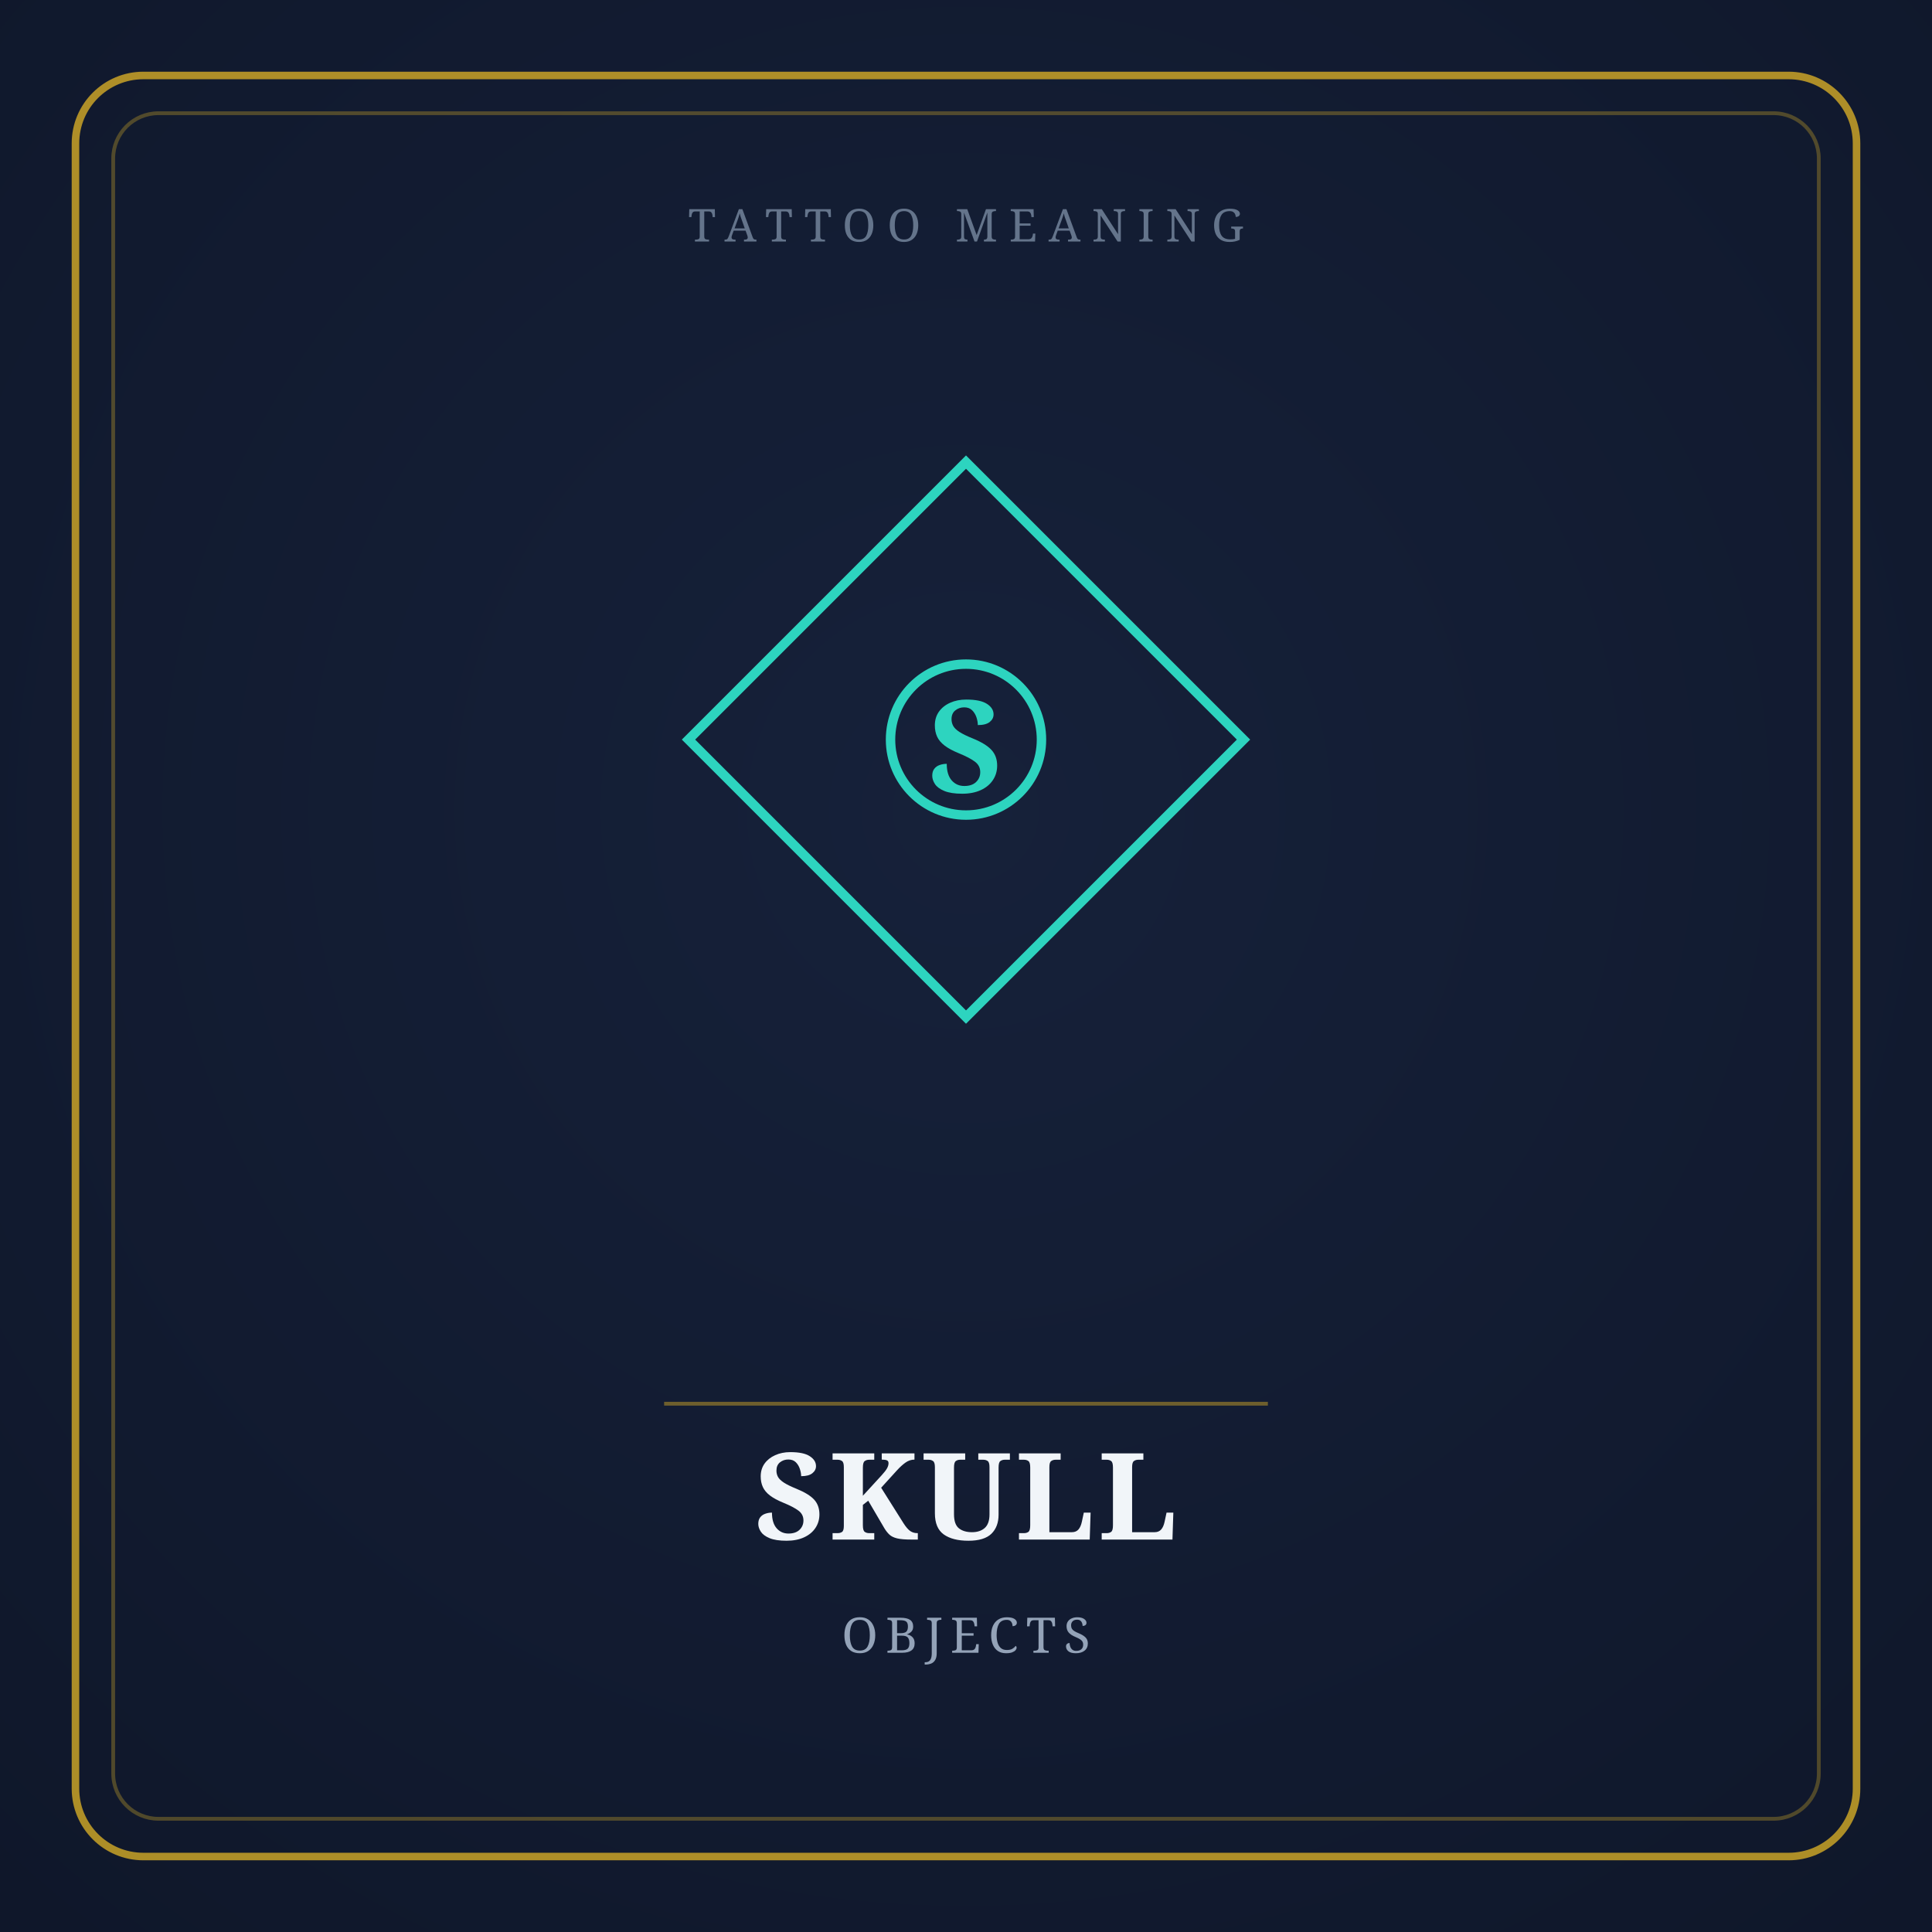
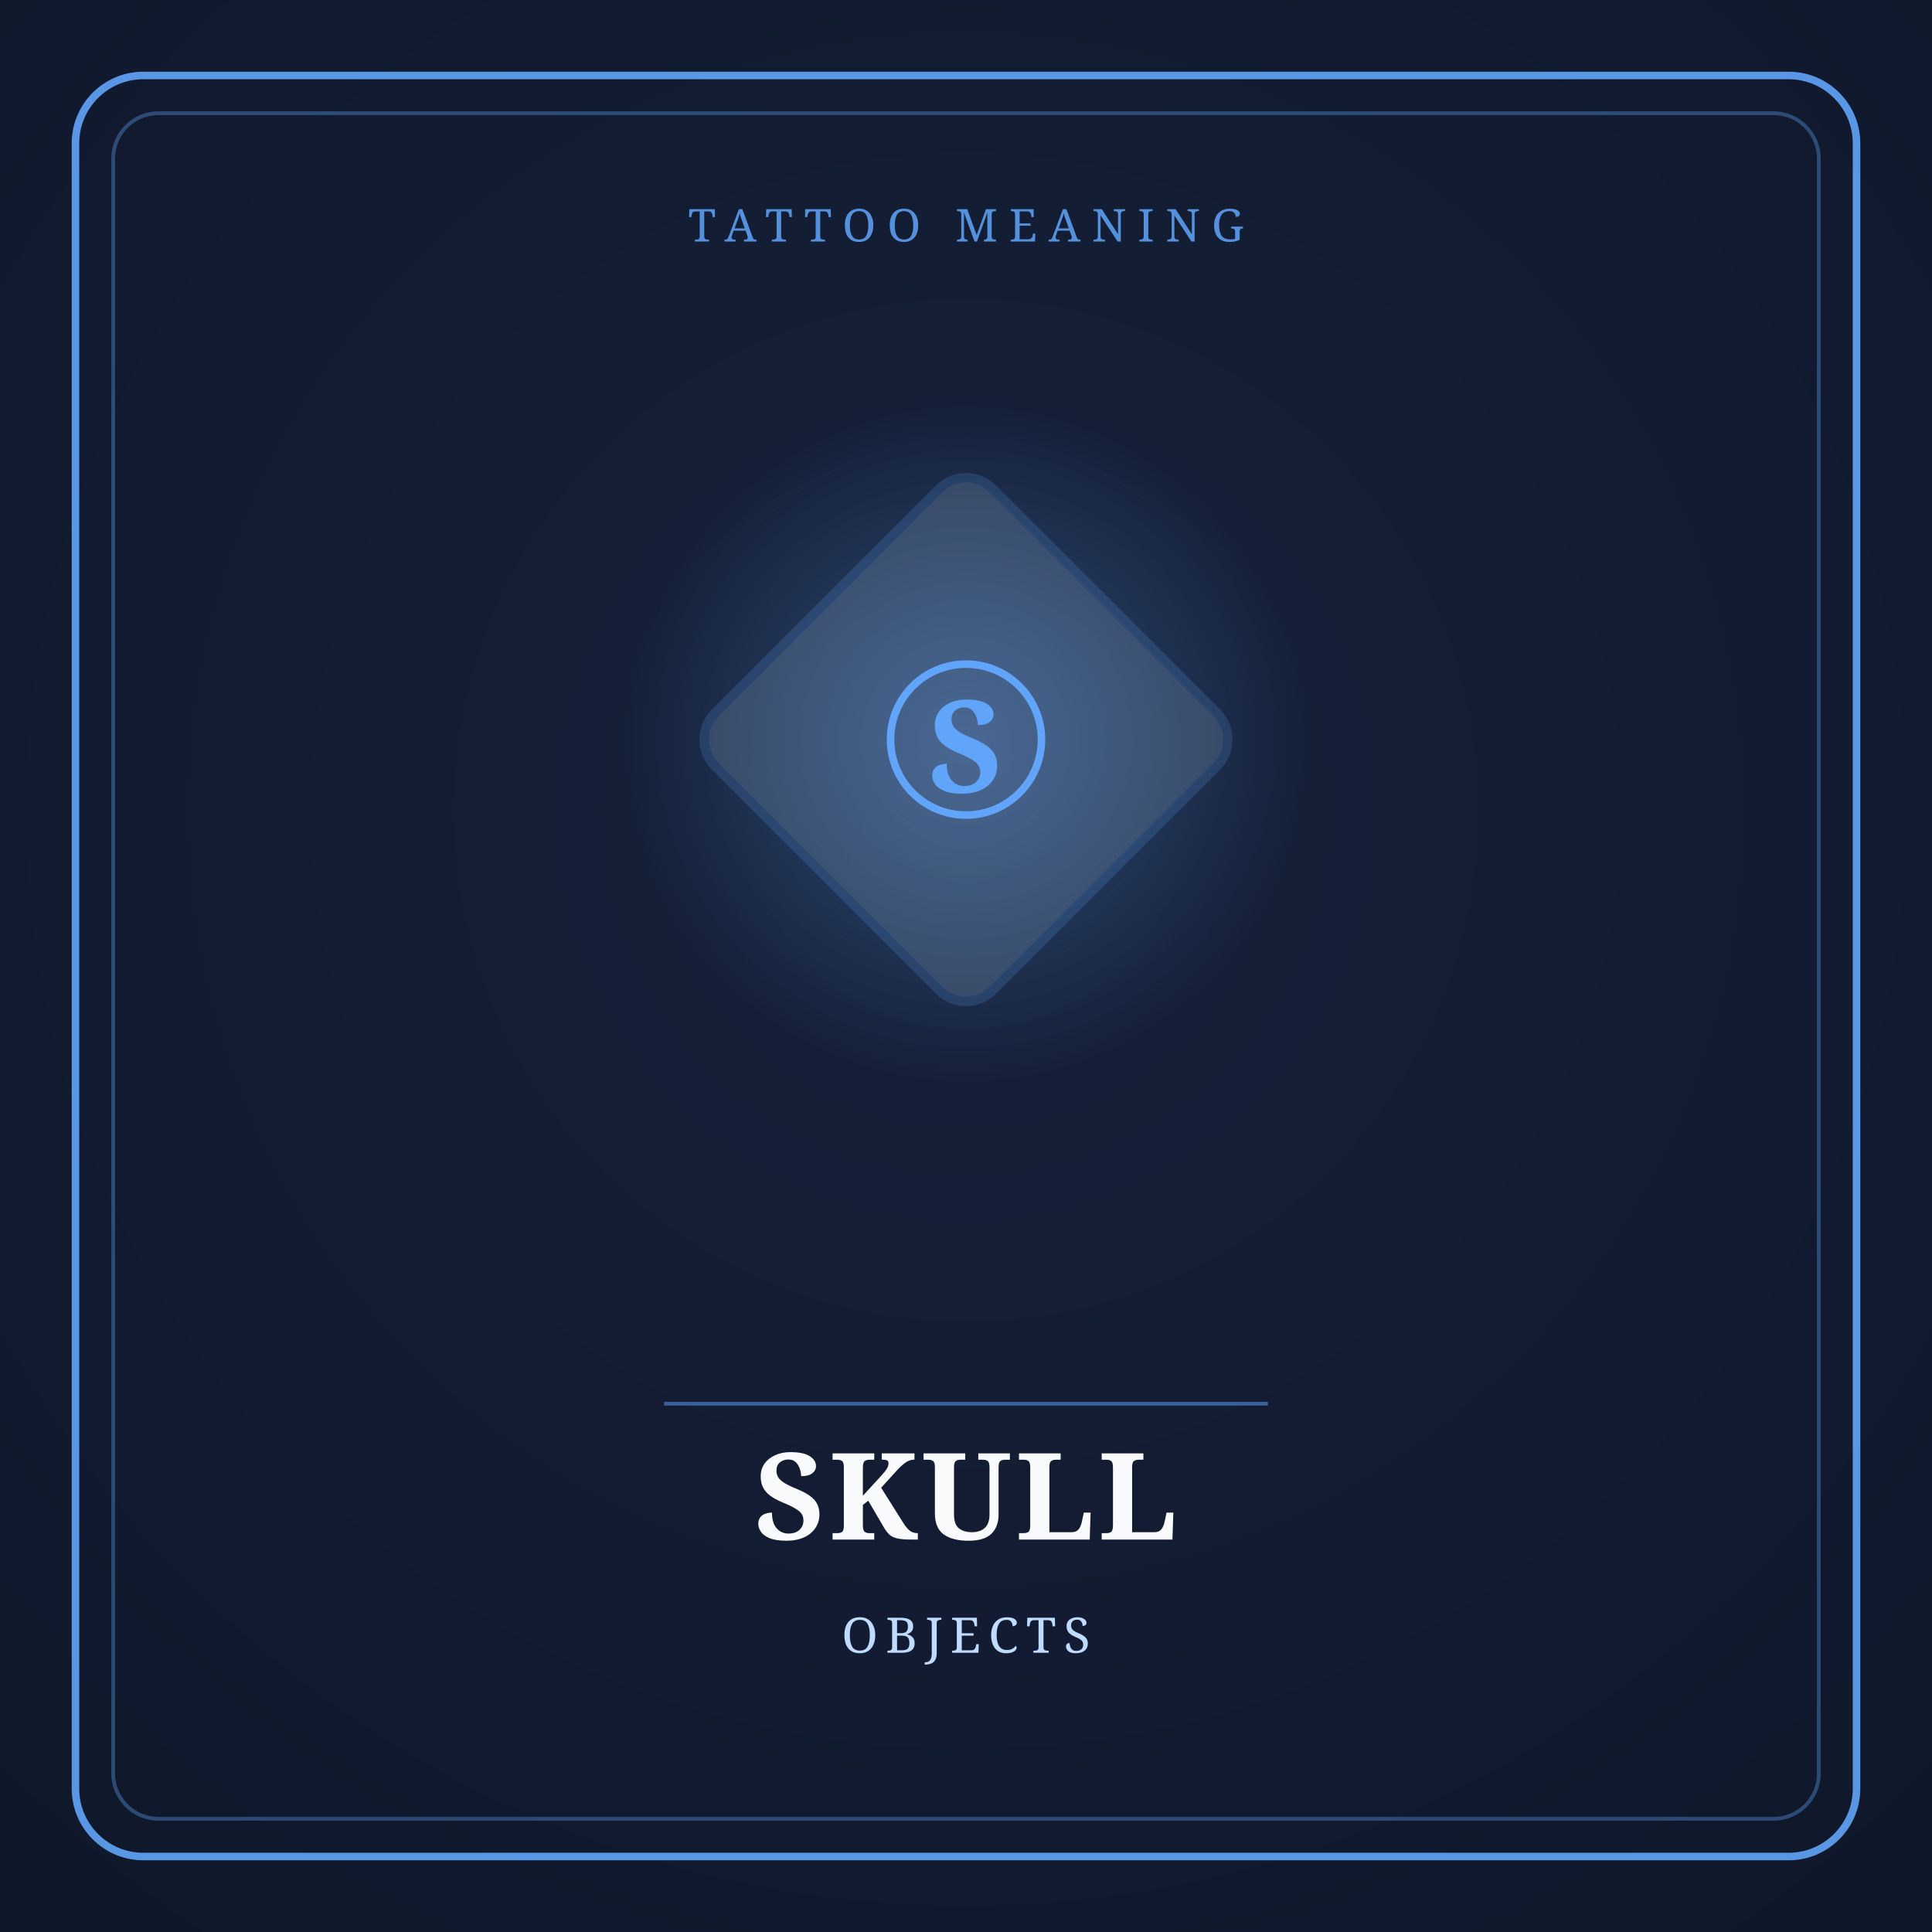
- <svg xmlns="http://www.w3.org/2000/svg" viewBox="0 0 512 512" width="512" height="512" role="img" aria-label="Skull tattoo design line art">
+ <svg xmlns="http://www.w3.org/2000/svg" viewBox="0 0 512 512" width="512" height="512" role="img" aria-label="Skull tattoo design">
  <defs>
    <radialGradient id="bg" cx="50%" cy="42%" r="75%">
      <stop offset="0%" stop-color="#16213a" />
      <stop offset="100%" stop-color="#0f172a" />
    </radialGradient>
+     <radialGradient id="glow" cx="50%" cy="50%" r="50%">
+       <stop offset="0%" stop-color="#60a5fa" stop-opacity="0.35" />
+       <stop offset="100%" stop-color="#60a5fa" stop-opacity="0" />
+     </radialGradient>
+     <radialGradient id="sun" cx="50%" cy="50%" r="50%">
+       <stop offset="0%" stop-color="#fde68a" />
+       <stop offset="100%" stop-color="#60a5fa" />
+     </radialGradient>
  </defs>
  <rect width="512" height="512" fill="url(#bg)" />
-   <rect x="20" y="20" width="472" height="472" rx="18" fill="none" stroke="#c9a227" stroke-width="2" opacity="0.85" />
-   <rect x="30" y="30" width="452" height="452" rx="12" fill="none" stroke="#c9a227" stroke-width="1" opacity="0.35" />
-   <text x="256" y="64" text-anchor="middle" font-family="Georgia, serif" font-size="12" letter-spacing="3" fill="#64748b">TATTOO MEANING</text>
-   <g stroke="#2dd4bf" stroke-width="2.5" fill="none">
-     <rect x="204" y="144" width="104" height="104" transform="rotate(45 256 196)" />
-     <circle cx="256" cy="196" r="20" />
+   <rect x="20" y="20" width="472" height="472" rx="18" fill="none" stroke="#60a5fa" stroke-width="2" opacity="0.9" />
+   <rect x="30" y="30" width="452" height="452" rx="12" fill="none" stroke="#60a5fa" stroke-width="1" opacity="0.35" />
+   <text x="256" y="64" text-anchor="middle" font-family="Georgia, serif" font-size="12" letter-spacing="3" fill="#60a5fa" opacity="0.85">TATTOO MEANING</text>
+   <g>
+     <circle cx="256" cy="196" r="92" fill="url(#glow)" />
+     <rect x="204" y="144" width="104" height="104" rx="10" transform="rotate(45 256 196)" fill="#bfdbfe" opacity="0.18" stroke="#60a5fa" stroke-width="2.5" />
+     <circle cx="256" cy="196" r="20" fill="none" stroke="#60a5fa" stroke-width="2" />
+     <text x="256" y="210" text-anchor="middle" font-family="Georgia, serif" font-size="34" font-weight="700" fill="#60a5fa">S</text>
  </g>
-   <text x="256" y="210" text-anchor="middle" font-family="Georgia, serif" font-size="34" font-weight="700" fill="#2dd4bf">S</text>
-   <line x1="176" y1="372" x2="336" y2="372" stroke="#c9a227" stroke-width="1" opacity="0.5" />
-   <text x="256" y="408" text-anchor="middle" font-family="Georgia, serif" font-size="32" font-weight="700" letter-spacing="1" fill="#f1f5f9">SKULL</text>
-   <text x="256" y="438" text-anchor="middle" font-family="Georgia, serif" font-size="13" letter-spacing="2" fill="#94a3b8">OBJECTS</text>
+   <line x1="176" y1="372" x2="336" y2="372" stroke="#60a5fa" stroke-width="1" opacity="0.5" />
+   <text x="256" y="408" text-anchor="middle" font-family="Georgia, serif" font-size="32" font-weight="700" letter-spacing="1" fill="#f8fafc">SKULL</text>
+   <text x="256" y="438" text-anchor="middle" font-family="Georgia, serif" font-size="13" letter-spacing="2" fill="#bfdbfe">OBJECTS</text>
</svg>
